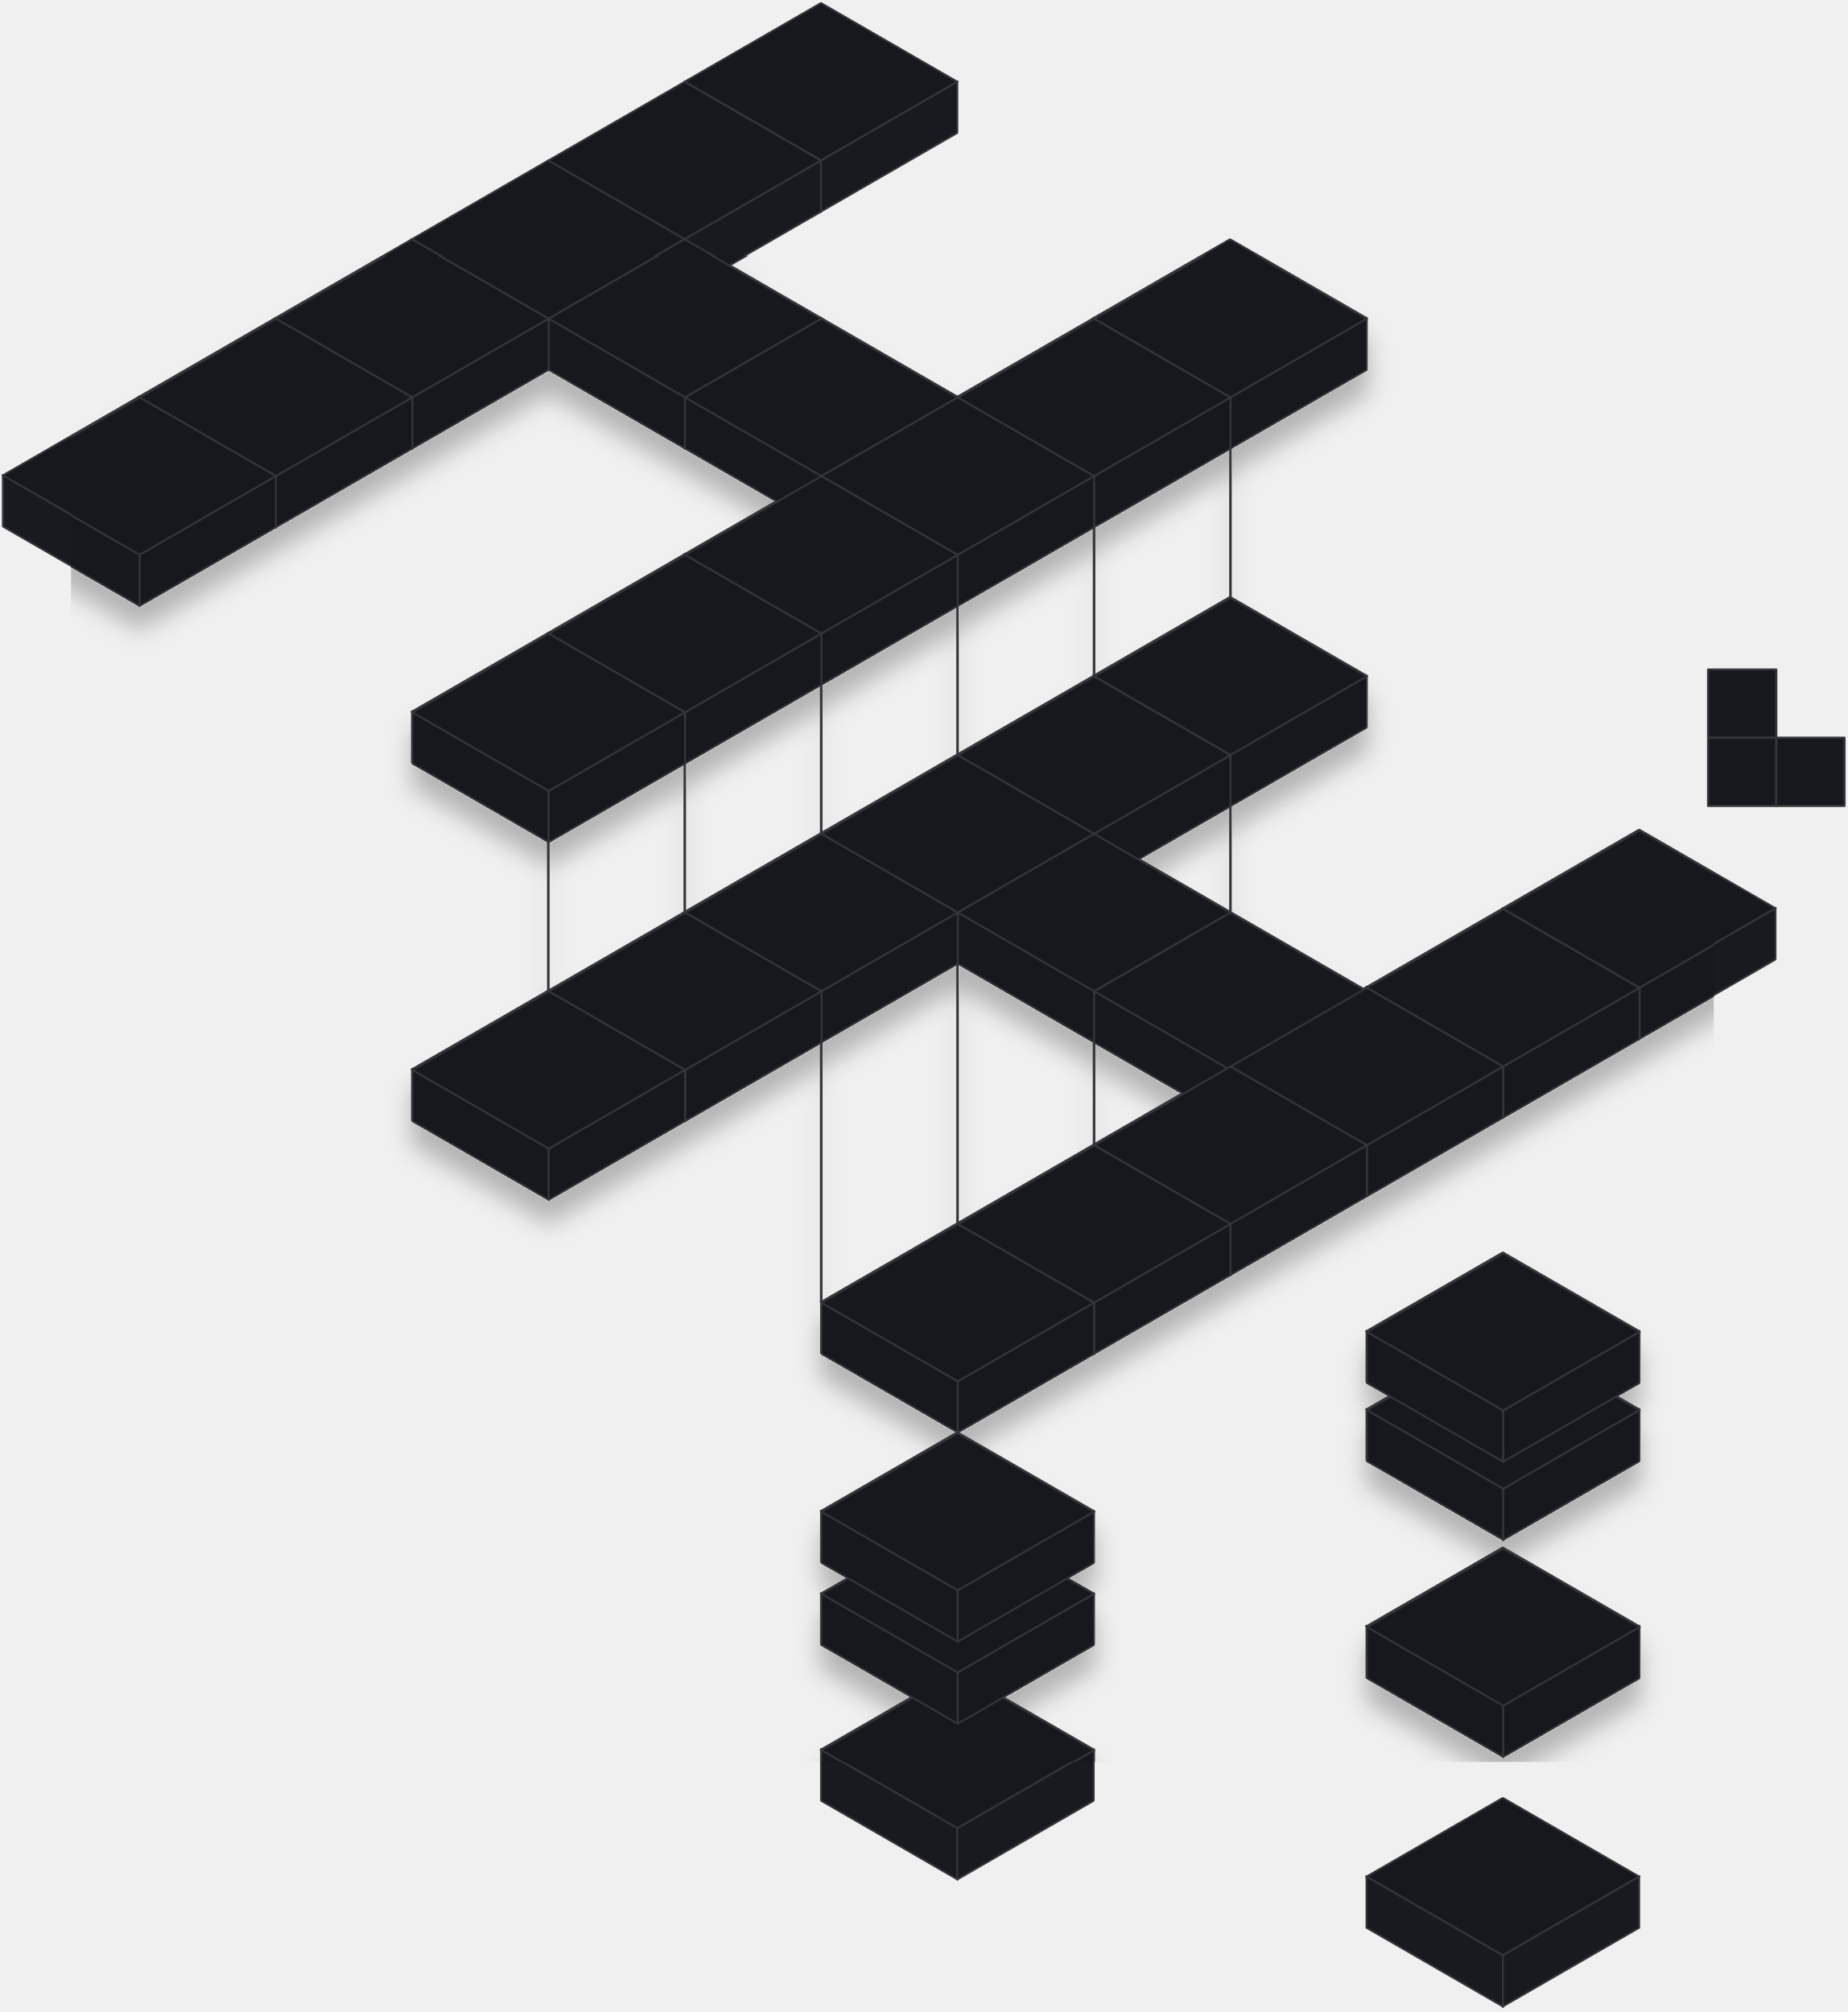
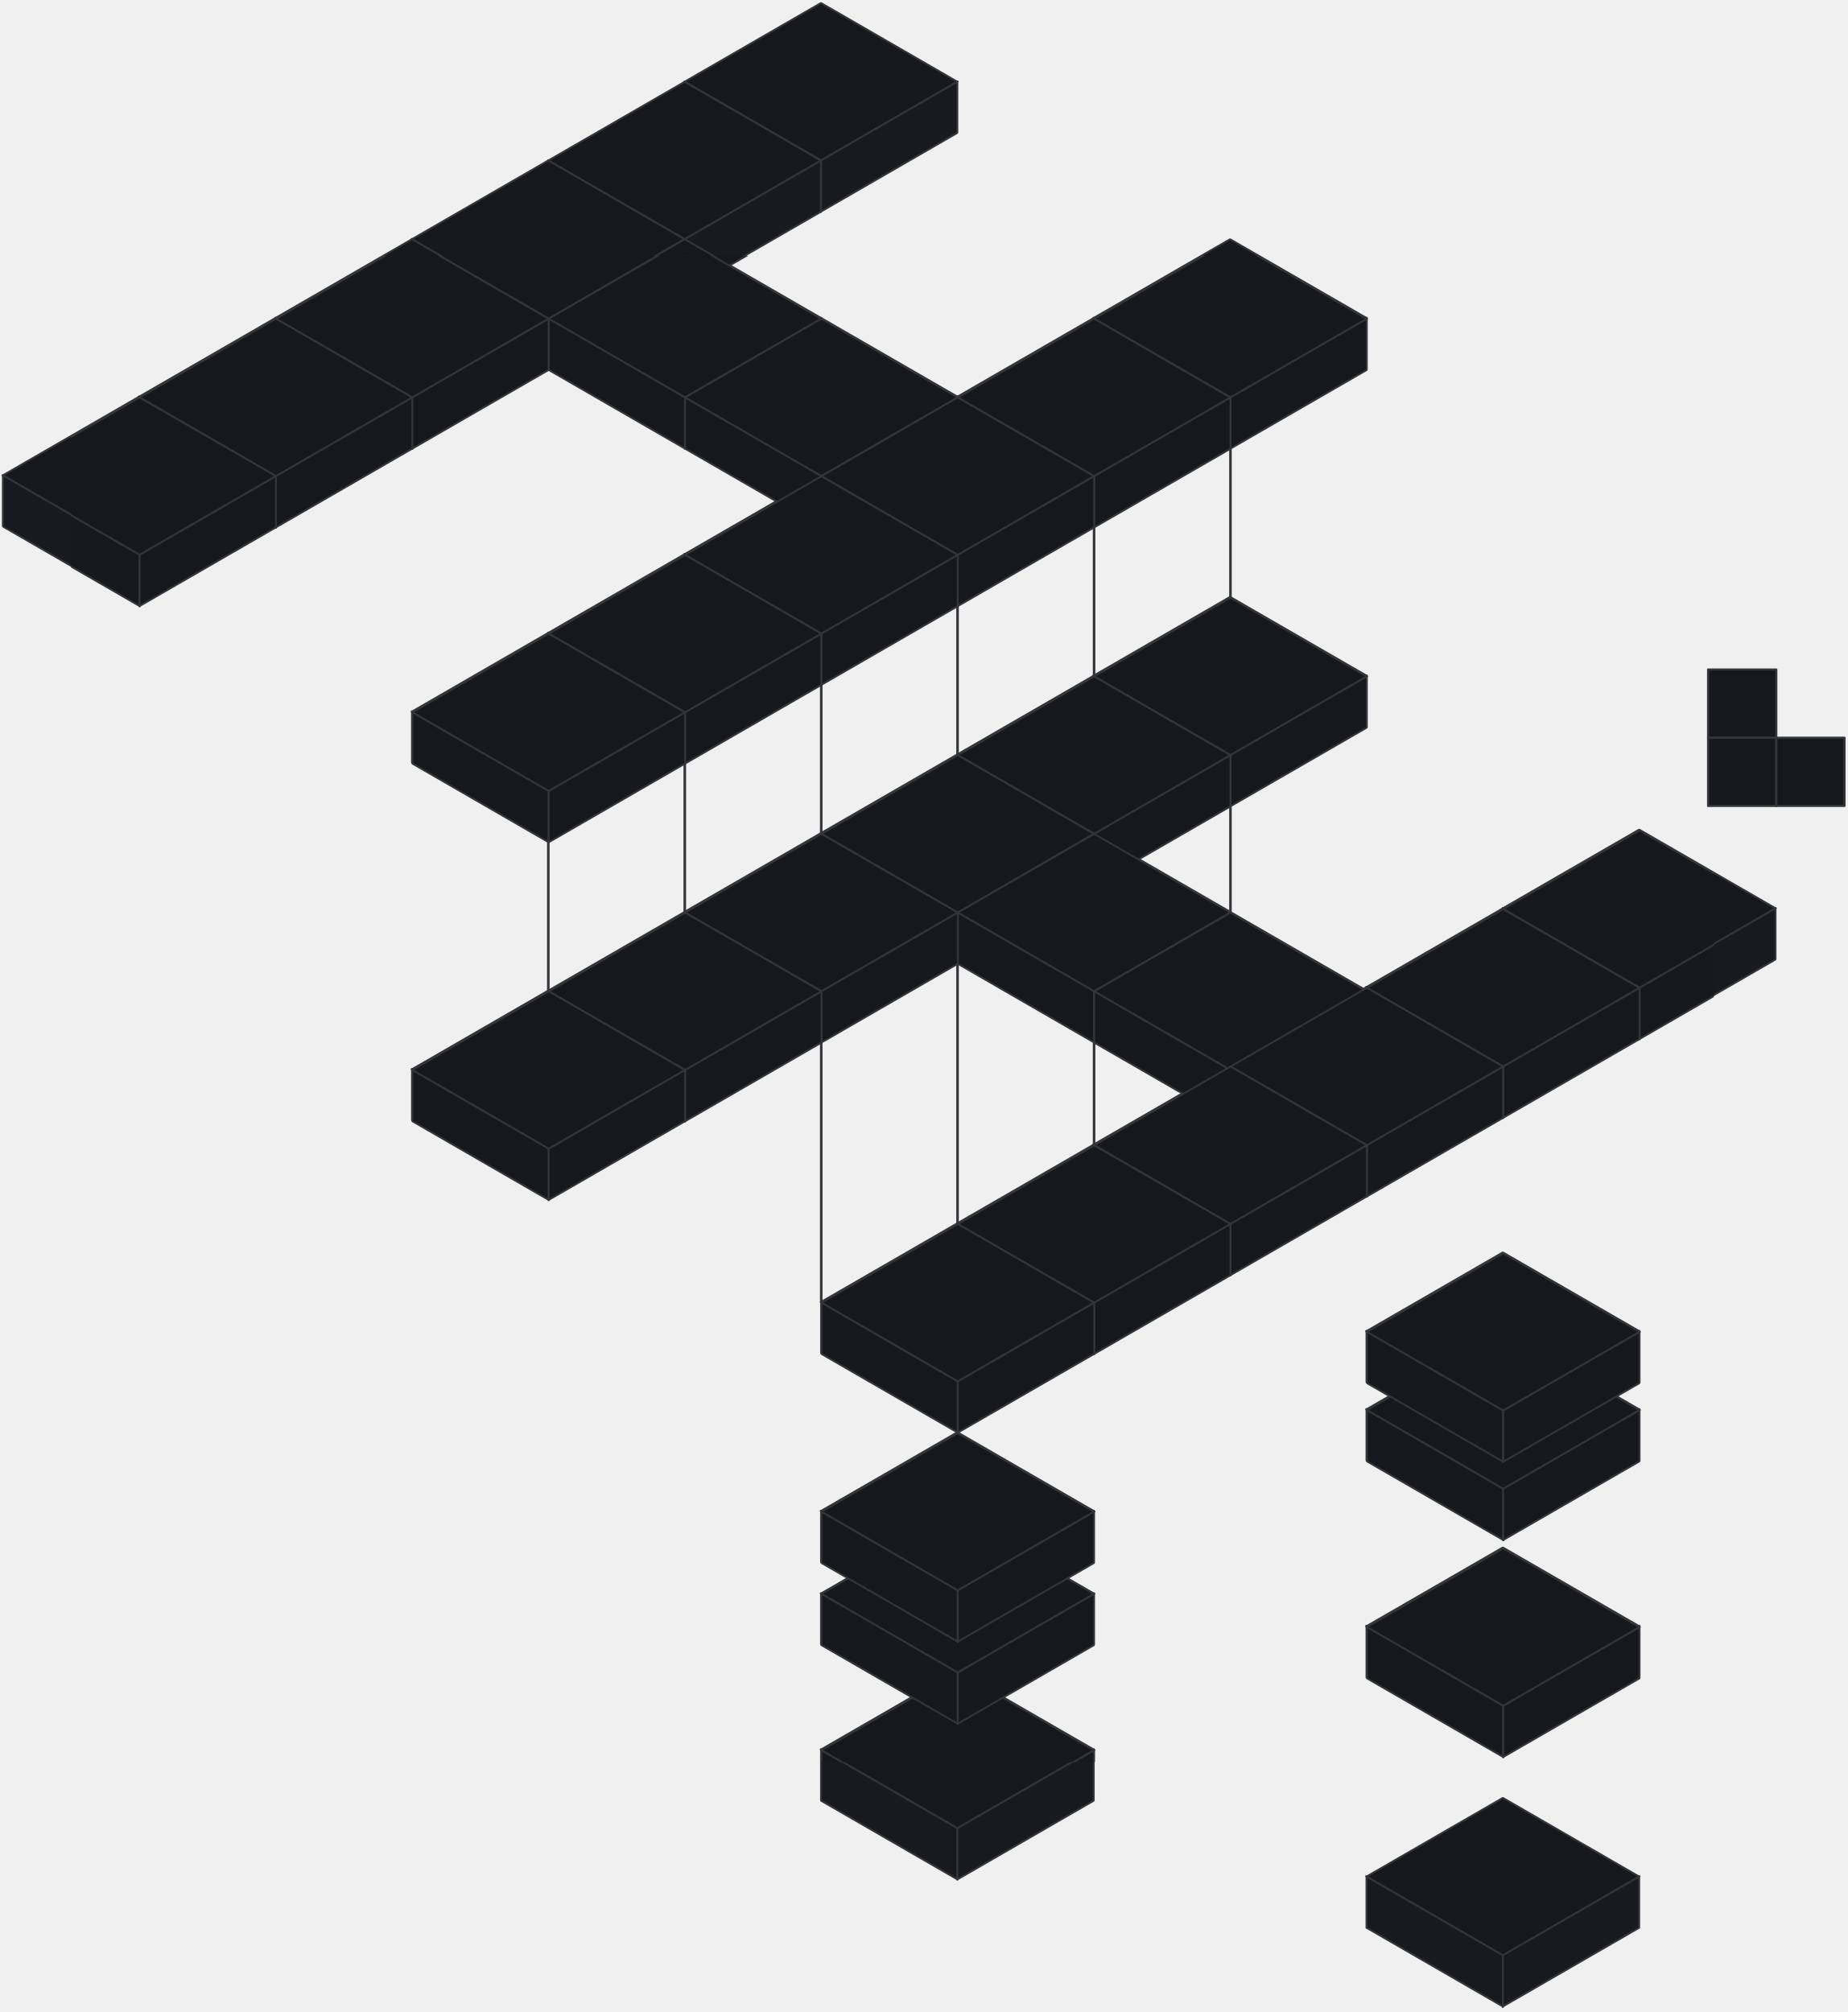
<svg xmlns="http://www.w3.org/2000/svg" width="325" height="354" viewBox="0 0 325 354" fill="none">
  <path d="M312.5 117.801H300.5V129.801H312.5V117.801Z" fill="#16181D" stroke="#333538" stroke-width="0.375" stroke-linejoin="round" />
  <path d="M312.5 129.801H300.5V141.801H312.5V129.801Z" fill="#16181D" stroke="#333538" stroke-width="0.375" stroke-linejoin="round" />
  <path d="M324.5 129.801H312.5V141.801H324.5V129.801Z" fill="#16181D" stroke="#333538" stroke-width="0.375" stroke-linejoin="round" />
  <rect width="27.7" height="27.7" transform="matrix(0.866023 0.500004 -0.866023 0.500004 144.432 0.525391)" fill="#16181D" stroke="#333538" stroke-width="0.375" stroke-linejoin="round" />
  <rect width="27.7" height="9.003" transform="matrix(0.866023 0.500004 0 1 120.445 14.375)" fill="#16181D" stroke="#333538" stroke-width="0.375" stroke-linejoin="round" />
  <rect width="27.7" height="9.003" transform="matrix(0.866023 -0.500004 0 1 144.434 28.2266)" fill="#181A1F" stroke="#333538" stroke-width="0.375" stroke-linejoin="round" />
  <rect width="27.7" height="27.7" transform="matrix(0.866023 0.500004 -0.866023 0.500004 120.441 14.3965)" fill="#16181D" stroke="#333538" stroke-width="0.375" stroke-linejoin="round" />
  <rect width="27.7" height="9.003" transform="matrix(0.866023 0.500004 0 1 96.4551 28.2461)" fill="#16181D" stroke="#333538" stroke-width="0.375" stroke-linejoin="round" />
  <rect width="27.7" height="9.003" transform="matrix(0.866023 -0.500004 0 1 120.441 42.0977)" fill="#181A1F" stroke="#333538" stroke-width="0.375" stroke-linejoin="round" />
  <rect width="27.7" height="27.7" transform="matrix(0.866023 0.500004 -0.866023 0.500004 96.4512 28.2363)" fill="#16181D" stroke="#333538" stroke-width="0.375" stroke-linejoin="round" />
  <rect width="27.7" height="9.003" transform="matrix(0.866023 0.500004 0 1 72.4648 42.0859)" fill="#16181D" stroke="#333538" stroke-width="0.375" stroke-linejoin="round" />
  <rect width="27.7" height="9.003" transform="matrix(0.866023 -0.500004 0 1 96.4512 55.9375)" fill="#16181D" stroke="#333538" stroke-width="0.375" stroke-linejoin="round" />
  <rect width="27.7" height="27.7" transform="matrix(0.866023 0.500004 -0.866023 0.500004 120.445 42.0879)" fill="#16181D" stroke="#333538" stroke-width="0.375" stroke-linejoin="round" />
  <rect width="27.7" height="9.003" transform="matrix(0.866023 0.500004 0 1 96.459 55.9375)" fill="#16181D" stroke="#333538" stroke-width="0.375" stroke-linejoin="round" />
  <rect width="27.7" height="9.003" transform="matrix(0.866023 -0.500004 0 1 120.445 69.7891)" fill="#16181D" stroke="#333538" stroke-width="0.375" stroke-linejoin="round" />
  <rect width="27.7" height="27.7" transform="matrix(0.866023 0.500004 -0.866023 0.500004 144.436 55.9355)" fill="#16181D" stroke="#333538" stroke-width="0.375" stroke-linejoin="round" />
  <rect width="27.7" height="9.003" transform="matrix(0.866023 0.500004 0 1 120.449 69.7852)" fill="#16181D" stroke="#333538" stroke-width="0.375" stroke-linejoin="round" />
  <rect width="27.7" height="9.003" transform="matrix(0.866023 -0.500004 0 1 144.438 83.6367)" fill="#16181D" stroke="#333538" stroke-width="0.375" stroke-linejoin="round" />
  <rect width="27.7" height="27.7" transform="matrix(0.866023 0.500004 -0.866023 0.500004 72.4648 42.0879)" fill="#16181D" stroke="#333538" stroke-width="0.375" stroke-linejoin="round" />
  <rect width="27.7" height="9.003" transform="matrix(0.866023 0.500004 0 1 48.4785 55.9375)" fill="#16181D" stroke="#333538" stroke-width="0.375" stroke-linejoin="round" />
  <rect width="27.7" height="9.003" transform="matrix(0.866023 -0.500004 0 1 72.4668 69.7891)" fill="#16181D" stroke="#333538" stroke-width="0.375" stroke-linejoin="round" />
  <rect width="27.7" height="27.7" transform="matrix(0.866023 0.500004 -0.866023 0.500004 48.4785 55.9355)" fill="#16181D" stroke="#333538" stroke-width="0.375" stroke-linejoin="round" />
  <rect width="27.7" height="9.003" transform="matrix(0.866023 0.500004 0 1 24.4922 69.7852)" fill="#16181D" stroke="#333538" stroke-width="0.375" stroke-linejoin="round" />
  <rect width="27.7" height="9.003" transform="matrix(0.866023 -0.500004 0 1 48.4785 83.6367)" fill="#16181D" stroke="#333538" stroke-width="0.375" stroke-linejoin="round" />
  <rect width="27.7" height="27.7" transform="matrix(0.866023 0.500004 -0.866023 0.500004 24.4883 69.7832)" fill="#16181D" stroke="#333538" stroke-width="0.375" stroke-linejoin="round" />
  <rect width="27.7" height="9.003" transform="matrix(0.866023 0.500004 0 1 0.501953 83.6328)" fill="#181A1F" stroke="#333538" stroke-width="0.375" stroke-linejoin="round" />
  <rect width="27.7" height="9.003" transform="matrix(0.866023 -0.500004 0 1 24.4883 97.4844)" fill="#16181D" stroke="#333538" stroke-width="0.375" stroke-linejoin="round" />
  <path d="M216.443 224.15V78.713" stroke="#333538" stroke-width="0.375" stroke-linejoin="round" />
  <path d="M192.441 227.552V92.178" stroke="#333538" stroke-width="0.375" stroke-linejoin="round" />
  <path d="M168.428 227.548V106.285" stroke="#333538" stroke-width="0.375" stroke-linejoin="round" />
  <path d="M144.441 229.178V120.045" stroke="#333538" stroke-width="0.375" stroke-linejoin="round" />
  <path d="M120.443 160.883V133.797" stroke="#333538" stroke-width="0.375" stroke-linejoin="round" />
  <path d="M96.426 174.98V147.895" stroke="#333538" stroke-width="0.375" stroke-linejoin="round" />
  <rect width="27.7" height="27.7" transform="matrix(0.866023 0.500004 -0.866023 0.500004 216.402 42.0859)" fill="#16181D" stroke="#333538" stroke-width="0.375" stroke-linejoin="round" />
  <rect width="27.7" height="9.003" transform="matrix(0.866023 0.500004 0 1 192.416 55.9375)" fill="#16181D" stroke="#333538" stroke-width="0.375" stroke-linejoin="round" />
  <rect width="27.7" height="9.003" transform="matrix(0.866023 -0.500004 0 1 216.404 69.7871)" fill="#16181D" stroke="#333538" stroke-width="0.375" stroke-linejoin="round" />
  <rect width="27.7" height="27.7" transform="matrix(0.866023 0.500004 -0.866023 0.500004 192.414 55.9473)" fill="#16181D" stroke="#333538" stroke-width="0.375" stroke-linejoin="round" />
  <rect width="27.7" height="9.003" transform="matrix(0.866023 0.500004 0 1 168.428 69.7969)" fill="#333538" stroke="#333538" stroke-width="0.375" stroke-linejoin="round" />
  <rect width="27.7" height="9.003" transform="matrix(0.866023 -0.500004 0 1 192.416 83.6484)" fill="#16181D" stroke="#333538" stroke-width="0.375" stroke-linejoin="round" />
  <rect width="27.7" height="27.7" transform="matrix(0.866023 0.500004 -0.866023 0.500004 168.424 69.7891)" fill="#333538" stroke="#333538" stroke-width="0.375" stroke-linejoin="round" />
  <rect width="27.7" height="9.003" transform="matrix(0.866023 0.500004 0 1 144.438 83.6406)" fill="#333538" stroke="#333538" stroke-width="0.375" stroke-linejoin="round" />
  <rect width="27.7" height="9.003" transform="matrix(0.866023 -0.500004 0 1 168.426 97.4941)" fill="#16181D" stroke="#333538" stroke-width="0.375" stroke-linejoin="round" />
  <rect width="27.7" height="27.7" transform="matrix(0.866023 0.500004 -0.866023 0.500004 144.438 83.6426)" fill="#333538" stroke="#333538" stroke-width="0.375" stroke-linejoin="round" />
  <rect width="27.7" height="9.003" transform="matrix(0.866023 0.500004 0 1 120.451 97.4922)" fill="#333538" stroke="#333538" stroke-width="0.375" stroke-linejoin="round" />
  <rect width="27.7" height="9.003" transform="matrix(0.866023 -0.500004 0 1 144.439 111.344)" fill="#16181D" stroke="#333538" stroke-width="0.375" stroke-linejoin="round" />
  <rect width="27.7" height="27.7" transform="matrix(0.866023 0.500004 -0.866023 0.500004 120.449 97.4961)" fill="#333538" stroke="#333538" stroke-width="0.375" stroke-linejoin="round" />
  <rect width="27.7" height="9.003" transform="matrix(0.866023 0.500004 0 1 96.4629 111.348)" fill="#333538" stroke="#333538" stroke-width="0.375" stroke-linejoin="round" />
  <rect width="27.7" height="9.003" transform="matrix(0.866023 -0.500004 0 1 120.451 125.199)" fill="#16181D" stroke="#333538" stroke-width="0.375" stroke-linejoin="round" />
  <rect width="27.7" height="27.7" transform="matrix(0.866023 0.500004 -0.866023 0.500004 96.4609 111.346)" fill="#333538" stroke="#333538" stroke-width="0.375" stroke-linejoin="round" />
  <rect width="27.7" height="9.003" transform="matrix(0.866023 0.500004 0 1 72.4746 125.195)" fill="#333538" stroke="#333538" stroke-width="0.375" stroke-linejoin="round" />
  <rect width="27.7" height="9.003" transform="matrix(0.866023 -0.500004 0 1 96.4629 139.047)" fill="#16181D" stroke="#333538" stroke-width="0.375" stroke-linejoin="round" />
  <rect width="27.7" height="27.7" transform="matrix(0.866023 0.500004 -0.866023 0.500004 216.408 105.016)" fill="#333538" stroke="#333538" stroke-width="0.375" stroke-linejoin="round" />
  <rect width="27.7" height="9.003" transform="matrix(0.866023 0.500004 0 1 192.422 118.867)" fill="#333538" stroke="#333538" stroke-width="0.375" stroke-linejoin="round" />
  <rect width="27.7" height="9.003" transform="matrix(0.866023 -0.500004 0 1 216.41 132.717)" fill="#16181D" stroke="#333538" stroke-width="0.375" stroke-linejoin="round" />
  <rect width="27.7" height="27.7" transform="matrix(0.866023 0.500004 -0.866023 0.500004 192.418 118.879)" fill="#333538" stroke="#333538" stroke-width="0.375" stroke-linejoin="round" />
  <rect width="27.7" height="9.003" transform="matrix(0.866023 0.500004 0 1 168.432 132.73)" fill="#333538" stroke="#333538" stroke-width="0.375" stroke-linejoin="round" />
  <rect width="27.7" height="9.003" transform="matrix(0.866023 -0.500004 0 1 192.42 146.58)" fill="#16181D" stroke="#333538" stroke-width="0.375" stroke-linejoin="round" />
  <rect width="27.7" height="27.7" transform="matrix(0.866023 0.500004 -0.866023 0.500004 168.428 132.725)" fill="#333538" stroke="#333538" stroke-width="0.375" stroke-linejoin="round" />
  <rect width="27.7" height="9.003" transform="matrix(0.866023 0.500004 0 1 144.441 146.574)" fill="#333538" stroke="#333538" stroke-width="0.375" stroke-linejoin="round" />
  <rect width="27.7" height="9.003" transform="matrix(0.866023 -0.500004 0 1 168.428 160.426)" fill="#333538" stroke="#333538" stroke-width="0.375" stroke-linejoin="round" />
  <rect width="27.7" height="27.7" transform="matrix(0.866023 0.500004 -0.866023 0.500004 192.42 146.572)" fill="#333538" stroke="#333538" stroke-width="0.375" stroke-linejoin="round" />
  <rect width="27.7" height="9.003" transform="matrix(0.866023 0.500004 0 1 168.434 160.422)" fill="#16181D" stroke="#333538" stroke-width="0.375" stroke-linejoin="round" />
  <rect width="27.7" height="9.003" transform="matrix(0.866023 -0.500004 0 1 192.422 174.273)" fill="#333538" stroke="#333538" stroke-width="0.375" stroke-linejoin="round" />
  <rect width="27.7" height="27.7" transform="matrix(0.866023 0.500004 -0.866023 0.500004 216.414 160.434)" fill="#333538" stroke="#333538" stroke-width="0.375" stroke-linejoin="round" />
  <rect width="27.7" height="9.003" transform="matrix(0.866023 0.500004 0 1 192.426 174.285)" fill="#16181D" stroke="#333538" stroke-width="0.375" stroke-linejoin="round" />
  <rect width="27.7" height="9.003" transform="matrix(0.866023 -0.500004 0 1 216.414 188.137)" fill="#333538" stroke="#333538" stroke-width="0.375" stroke-linejoin="round" />
  <rect width="27.7" height="27.7" transform="matrix(0.866023 0.500004 -0.866023 0.500004 144.441 146.572)" fill="#333538" stroke="#333538" stroke-width="0.375" stroke-linejoin="round" />
  <rect width="27.7" height="9.003" transform="matrix(0.866023 0.500004 0 1 120.453 160.422)" fill="#333538" stroke="#333538" stroke-width="0.375" stroke-linejoin="round" />
  <rect width="27.7" height="9.003" transform="matrix(0.866023 -0.500004 0 1 144.441 174.273)" fill="#16181D" stroke="#333538" stroke-width="0.375" stroke-linejoin="round" />
  <rect width="27.7" height="27.7" transform="matrix(0.866023 0.500004 -0.866023 0.500004 120.469 160.434)" fill="#333538" stroke="#333538" stroke-width="0.375" stroke-linejoin="round" />
  <rect width="27.7" height="9.003" transform="matrix(0.866023 0.500004 0 1 96.4824 174.285)" fill="#333538" stroke="#333538" stroke-width="0.375" stroke-linejoin="round" />
  <rect width="27.7" height="9.003" transform="matrix(0.866023 -0.500004 0 1 120.469 188.137)" fill="#16181D" stroke="#333538" stroke-width="0.375" stroke-linejoin="round" />
  <rect width="27.7" height="27.7" transform="matrix(0.866023 0.500004 -0.866023 0.500004 96.4648 174.277)" fill="#333538" stroke="#333538" stroke-width="0.375" stroke-linejoin="round" />
  <rect width="27.7" height="9.003" transform="matrix(0.866023 0.500004 0 1 72.4785 188.129)" fill="#16181D" stroke="#333538" stroke-width="0.375" stroke-linejoin="round" />
  <rect width="27.7" height="9.003" transform="matrix(0.866023 -0.500004 0 1 96.4648 201.977)" fill="#16181D" stroke="#333538" stroke-width="0.375" stroke-linejoin="round" />
  <rect width="27.7" height="27.7" transform="matrix(0.866023 0.500004 -0.866023 0.500004 264.389 316.324)" fill="#16181D" stroke="#333538" stroke-width="0.375" stroke-linejoin="round" />
  <rect width="27.7" height="9.003" transform="matrix(0.866023 0.500004 0 1 240.402 330.176)" fill="#181A1F" stroke="#333538" stroke-width="0.375" stroke-miterlimit="10" />
  <rect width="27.7" height="9.003" transform="matrix(0.866023 -0.500004 0 1 264.389 344.025)" fill="#181A1F" stroke="#333538" stroke-width="0.375" stroke-miterlimit="10" />
  <rect width="27.7" height="27.7" transform="matrix(0.866023 0.500004 -0.866023 0.500004 264.389 272.266)" fill="#16181D" stroke="#333538" stroke-width="0.375" stroke-linejoin="round" />
  <rect width="27.7" height="9.003" transform="matrix(0.866023 0.500004 0 1 240.402 286.117)" fill="#181A1F" stroke="#333538" stroke-width="0.375" stroke-miterlimit="10" />
  <rect width="27.7" height="9.003" transform="matrix(0.866023 -0.500004 0 1 264.389 299.967)" fill="#181A1F" stroke="#333538" stroke-width="0.375" stroke-miterlimit="10" />
  <rect width="27.7" height="27.7" transform="matrix(0.866023 0.500004 -0.866023 0.500004 264.389 234.109)" fill="#333538" stroke="#333538" stroke-width="0.375" stroke-linejoin="round" />
  <rect width="27.7" height="9.003" transform="matrix(0.866023 0.500004 0 1 240.402 247.961)" fill="#333538" stroke="#333538" stroke-width="0.375" stroke-linejoin="round" />
  <rect width="27.7" height="9.003" transform="matrix(0.866023 -0.500004 0 1 264.389 261.812)" fill="#16181D" stroke="#333538" stroke-width="0.375" stroke-linejoin="round" />
  <rect width="27.7" height="27.7" transform="matrix(0.866023 0.500004 -0.866023 0.500004 168.426 293.965)" fill="#16181D" stroke="#333538" stroke-width="0.375" stroke-linejoin="round" />
  <rect width="27.7" height="9.003" transform="matrix(0.866023 0.500004 0 1 144.439 307.816)" fill="#181A1F" stroke="#333538" stroke-width="0.375" stroke-linejoin="round" />
  <rect width="27.7" height="9.003" transform="matrix(0.866023 -0.500004 0 1 168.428 321.668)" fill="#181A1F" stroke="#333538" stroke-width="0.375" stroke-linejoin="round" />
  <rect width="27.7" height="27.7" transform="matrix(0.866023 0.500004 -0.866023 0.500004 168.426 266.516)" fill="#16181D" stroke="#333538" stroke-width="0.375" stroke-linejoin="round" />
  <rect width="27.7" height="9.003" transform="matrix(0.866023 0.500004 0 1 144.439 280.367)" fill="#181A1F" stroke="#333538" stroke-width="0.375" stroke-linejoin="round" />
  <rect width="27.7" height="9.003" transform="matrix(0.866023 -0.500004 0 1 168.428 294.219)" fill="#181A1F" stroke="#333538" stroke-width="0.375" stroke-linejoin="round" />
  <rect width="27.7" height="27.7" transform="matrix(0.866023 0.500004 -0.866023 0.500004 288.377 145.957)" fill="#16181D" stroke="#333538" stroke-width="0.375" stroke-linejoin="round" />
  <rect width="27.7" height="9.003" transform="matrix(0.866023 0.500004 0 1 264.391 159.809)" fill="#333538" stroke="#333538" stroke-width="0.375" stroke-linejoin="round" />
  <rect width="27.7" height="9.003" transform="matrix(0.866023 -0.500004 0 1 288.377 173.66)" fill="#181A1F" stroke="#333538" stroke-width="0.375" stroke-linejoin="round" />
  <rect width="27.7" height="27.7" transform="matrix(0.866023 0.500004 -0.866023 0.500004 264.389 159.818)" fill="#333538" stroke="#333538" stroke-width="0.375" stroke-linejoin="round" />
  <rect width="27.7" height="9.003" transform="matrix(0.866023 0.500004 0 1 240.402 173.668)" fill="#333538" stroke="#333538" stroke-width="0.375" stroke-linejoin="round" />
  <rect width="27.7" height="9.003" transform="matrix(0.866023 -0.500004 0 1 264.389 187.52)" fill="#16181D" stroke="#333538" stroke-width="0.375" stroke-linejoin="round" />
  <rect width="27.7" height="27.7" transform="matrix(0.866023 0.500004 -0.866023 0.500004 264.389 220.348)" fill="#333538" stroke="#333538" stroke-width="0.375" stroke-linejoin="round" />
  <rect width="27.7" height="9.003" transform="matrix(0.866023 0.500004 0 1 240.402 234.199)" fill="#16181D" stroke="#333538" stroke-width="0.375" stroke-linejoin="round" />
  <rect width="27.7" height="9.003" transform="matrix(0.866023 -0.500004 0 1 264.389 248.051)" fill="#16181D" stroke="#333538" stroke-width="0.375" stroke-linejoin="round" />
  <rect width="27.7" height="27.7" transform="matrix(0.866023 0.500004 -0.866023 0.500004 240.398 173.666)" fill="#333538" stroke="#333538" stroke-width="0.375" stroke-linejoin="round" />
  <rect width="27.7" height="9.003" transform="matrix(0.866023 0.500004 0 1 216.412 187.516)" fill="#333538" stroke="#333538" stroke-width="0.375" stroke-linejoin="round" />
  <rect width="27.7" height="9.003" transform="matrix(0.866023 -0.500004 0 1 240.398 201.367)" fill="#16181D" stroke="#333538" stroke-width="0.375" stroke-linejoin="round" />
  <rect width="27.7" height="27.7" transform="matrix(0.866023 0.500004 -0.866023 0.500004 216.412 187.508)" fill="#333538" stroke="#333538" stroke-width="0.375" stroke-linejoin="round" />
  <rect width="27.7" height="9.003" transform="matrix(0.866023 0.500004 0 1 192.426 201.359)" fill="#333538" stroke="#333538" stroke-width="0.375" stroke-linejoin="round" />
  <rect width="27.7" height="9.003" transform="matrix(0.866023 -0.500004 0 1 216.414 215.207)" fill="#16181D" stroke="#333538" stroke-width="0.375" stroke-linejoin="round" />
  <rect width="27.7" height="27.7" transform="matrix(0.866023 0.500004 -0.866023 0.500004 192.426 201.371)" fill="#333538" stroke="#333538" stroke-width="0.375" stroke-linejoin="round" />
  <rect width="27.7" height="9.003" transform="matrix(0.866023 0.500004 0 1 168.439 215.223)" fill="#333538" stroke="#333538" stroke-width="0.375" stroke-linejoin="round" />
  <rect width="27.7" height="9.003" transform="matrix(0.866023 -0.500004 0 1 192.428 229.074)" fill="#16181D" stroke="#333538" stroke-width="0.375" stroke-linejoin="round" />
  <rect width="27.7" height="27.7" transform="matrix(0.866023 0.500004 -0.866023 0.500004 168.436 215.219)" fill="#333538" stroke="#333538" stroke-width="0.375" stroke-linejoin="round" />
  <rect width="27.7" height="9.003" transform="matrix(0.866023 0.500004 0 1 144.449 229.07)" fill="#333538" stroke="#333538" stroke-width="0.375" stroke-linejoin="round" />
  <rect width="27.7" height="9.003" transform="matrix(0.866023 -0.500004 0 1 168.438 242.92)" fill="#16181D" stroke="#333538" stroke-width="0.375" stroke-linejoin="round" />
  <rect width="27.7" height="27.7" transform="matrix(0.866023 0.500004 -0.866023 0.500004 168.428 251.992)" fill="#333538" stroke="#333538" stroke-width="0.375" stroke-linejoin="round" />
  <rect width="27.7" height="9.003" transform="matrix(0.866023 0.500004 0 1 144.441 265.844)" fill="#333538" stroke="#333538" stroke-width="0.375" stroke-linejoin="round" />
  <rect width="27.7" height="9.003" transform="matrix(0.866023 -0.500004 0 1 168.428 279.693)" fill="#16181D" stroke="#333538" stroke-width="0.375" stroke-linejoin="round" />
-   <g clip-path="url(#clip0_2417_306505)" filter="url(#filter0_d_2417_306505)">
+   <g clip-path="url(#clip0_2417_306505)">
    <rect width="27.7" height="9.003" transform="matrix(0.866023 0.500004 0 1 96.5215 28.3906)" fill="#16181D" stroke="#333538" stroke-width="0.375" stroke-linejoin="round" />
    <rect width="27.7" height="9.003" transform="matrix(0.866023 -0.500004 0 1 120.508 42.2422)" fill="#16181D" stroke="#333538" stroke-width="0.375" stroke-linejoin="round" />
    <rect width="27.7" height="27.7" transform="matrix(0.866023 0.500004 -0.866023 0.500004 96.5176 28.3789)" fill="#16181D" stroke="#333538" stroke-width="0.375" stroke-linejoin="round" />
    <rect width="27.7" height="9.003" transform="matrix(0.866023 0.500004 0 1 72.5312 42.2305)" fill="#16181D" stroke="#333538" stroke-width="0.375" stroke-linejoin="round" />
    <rect width="27.7" height="9.003" transform="matrix(0.866023 -0.500004 0 1 96.5176 56.0801)" fill="#16181D" stroke="#333538" stroke-width="0.375" stroke-linejoin="round" />
    <rect width="27.7" height="27.7" transform="matrix(0.866023 0.500004 -0.866023 0.500004 120.512 42.2305)" fill="#16181D" stroke="#333538" stroke-width="0.375" stroke-linejoin="round" />
    <rect width="27.7" height="9.003" transform="matrix(0.866023 0.500004 0 1 96.5254 56.082)" fill="#16181D" stroke="#333538" stroke-width="0.375" stroke-linejoin="round" />
    <rect width="27.7" height="9.003" transform="matrix(0.866023 -0.500004 0 1 120.512 69.9336)" fill="#16181D" stroke="#333538" stroke-width="0.375" stroke-linejoin="round" />
    <rect width="27.7" height="27.7" transform="matrix(0.866023 0.500004 -0.866023 0.500004 144.502 56.0781)" fill="#16181D" stroke="#333538" stroke-width="0.375" stroke-linejoin="round" />
    <rect width="27.7" height="9.003" transform="matrix(0.866023 0.500004 0 1 120.516 69.9297)" fill="#16181D" stroke="#333538" stroke-width="0.375" stroke-linejoin="round" />
    <rect width="27.7" height="9.003" transform="matrix(0.866023 -0.500004 0 1 144.504 83.7812)" fill="#16181D" stroke="#333538" stroke-width="0.375" stroke-linejoin="round" />
    <rect width="27.7" height="27.7" transform="matrix(0.866023 0.500004 -0.866023 0.500004 72.5312 42.2305)" fill="#16181D" stroke="#333538" stroke-width="0.375" stroke-linejoin="round" />
    <rect width="27.7" height="9.003" transform="matrix(0.866023 0.500004 0 1 48.5449 56.082)" fill="#16181D" stroke="#333538" stroke-width="0.375" stroke-linejoin="round" />
    <rect width="27.7" height="9.003" transform="matrix(0.866023 -0.500004 0 1 72.5332 69.9336)" fill="#16181D" stroke="#333538" stroke-width="0.375" stroke-linejoin="round" />
    <rect width="27.7" height="27.7" transform="matrix(0.866023 0.500004 -0.866023 0.500004 48.5449 56.0781)" fill="#16181D" stroke="#333538" stroke-width="0.375" stroke-linejoin="round" />
    <rect width="27.7" height="9.003" transform="matrix(0.866023 0.500004 0 1 24.5586 69.9297)" fill="#16181D" stroke="#333538" stroke-width="0.375" stroke-linejoin="round" />
    <rect width="27.7" height="9.003" transform="matrix(0.866023 -0.500004 0 1 48.5449 83.7812)" fill="#16181D" stroke="#333538" stroke-width="0.375" stroke-linejoin="round" />
    <rect width="27.7" height="27.7" transform="matrix(0.866023 0.500004 -0.866023 0.500004 24.5547 69.9258)" fill="#16181D" stroke="#333538" stroke-width="0.375" stroke-linejoin="round" />
    <rect width="27.7" height="9.003" transform="matrix(0.866023 0.500004 0 1 0.568359 83.7773)" fill="#16181D" stroke="#333538" stroke-width="0.375" stroke-linejoin="round" />
    <rect width="27.7" height="9.003" transform="matrix(0.866023 -0.500004 0 1 24.5566 97.6289)" fill="#16181D" stroke="#333538" stroke-width="0.375" stroke-linejoin="round" />
    <path d="M216.51 224.295V78.857" stroke="#333538" stroke-width="0.375" stroke-linejoin="round" />
    <path d="M192.508 227.696V92.322" stroke="#333538" stroke-width="0.375" stroke-linejoin="round" />
    <path d="M168.494 227.693V106.43" stroke="#333538" stroke-width="0.375" stroke-linejoin="round" />
    <path d="M144.508 229.322V120.189" stroke="#333538" stroke-width="0.375" stroke-linejoin="round" />
    <path d="M120.51 161.027V133.941" stroke="#333538" stroke-width="0.375" stroke-linejoin="round" />
    <path d="M96.492 175.125V148.039" stroke="#333538" stroke-width="0.375" stroke-linejoin="round" />
    <rect width="27.7" height="27.7" transform="matrix(0.866023 0.500004 -0.866023 0.500004 216.469 42.2324)" fill="#16181D" stroke="#333538" stroke-width="0.375" stroke-linejoin="round" />
    <rect width="27.7" height="9.003" transform="matrix(0.866023 0.500004 0 1 192.482 56.082)" fill="#16181D" stroke="#333538" stroke-width="0.375" stroke-linejoin="round" />
    <rect width="27.7" height="9.003" transform="matrix(0.866023 -0.500004 0 1 216.471 69.9336)" fill="#16181D" stroke="#333538" stroke-width="0.375" stroke-linejoin="round" />
    <rect width="27.7" height="27.7" transform="matrix(0.866023 0.500004 -0.866023 0.500004 192.48 56.0918)" fill="#16181D" stroke="#333538" stroke-width="0.375" stroke-linejoin="round" />
    <rect width="27.7" height="9.003" transform="matrix(0.866023 0.500004 0 1 168.494 69.9414)" fill="#16181D" stroke="#333538" stroke-width="0.375" stroke-linejoin="round" />
    <rect width="27.7" height="9.003" transform="matrix(0.866023 -0.500004 0 1 192.482 83.793)" fill="#16181D" stroke="#333538" stroke-width="0.375" stroke-linejoin="round" />
    <rect width="27.7" height="27.7" transform="matrix(0.866023 0.500004 -0.866023 0.500004 168.49 69.9355)" fill="#16181D" stroke="#333538" stroke-width="0.375" stroke-linejoin="round" />
    <rect width="27.7" height="9.003" transform="matrix(0.866023 0.500004 0 1 144.504 83.7871)" fill="#16181D" stroke="#333538" stroke-width="0.375" stroke-linejoin="round" />
    <rect width="27.7" height="9.003" transform="matrix(0.866023 -0.500004 0 1 168.492 97.6406)" fill="#16181D" stroke="#333538" stroke-width="0.375" stroke-linejoin="round" />
    <rect width="27.7" height="27.7" transform="matrix(0.866023 0.500004 -0.866023 0.500004 144.504 83.7891)" fill="#16181D" stroke="#333538" stroke-width="0.375" stroke-linejoin="round" />
    <rect width="27.7" height="9.003" transform="matrix(0.866023 0.500004 0 1 120.518 97.6406)" fill="#16181D" stroke="#333538" stroke-width="0.375" stroke-linejoin="round" />
    <rect width="27.7" height="9.003" transform="matrix(0.866023 -0.500004 0 1 144.506 111.49)" fill="#16181D" stroke="#333538" stroke-width="0.375" stroke-linejoin="round" />
    <rect width="27.7" height="27.7" transform="matrix(0.866023 0.500004 -0.866023 0.500004 120.516 97.6426)" fill="#16181D" stroke="#333538" stroke-width="0.375" stroke-linejoin="round" />
    <rect width="27.7" height="9.003" transform="matrix(0.866023 0.500004 0 1 96.5293 111.492)" fill="#16181D" stroke="#333538" stroke-width="0.375" stroke-linejoin="round" />
    <rect width="27.7" height="9.003" transform="matrix(0.866023 -0.500004 0 1 120.518 125.344)" fill="#16181D" stroke="#333538" stroke-width="0.375" stroke-linejoin="round" />
    <rect width="27.7" height="27.7" transform="matrix(0.866023 0.500004 -0.866023 0.500004 96.5273 111.49)" fill="#16181D" stroke="#333538" stroke-width="0.375" stroke-linejoin="round" />
    <rect width="27.7" height="9.003" transform="matrix(0.866023 0.500004 0 1 72.5391 125.34)" fill="#16181D" stroke="#333538" stroke-width="0.375" stroke-linejoin="round" />
    <rect width="27.7" height="9.003" transform="matrix(0.866023 -0.500004 0 1 96.5293 139.191)" fill="#16181D" stroke="#333538" stroke-width="0.375" stroke-linejoin="round" />
    <rect width="27.7" height="27.7" transform="matrix(0.866023 0.500004 -0.866023 0.500004 216.475 105.158)" fill="#16181D" stroke="#333538" stroke-width="0.375" stroke-linejoin="round" />
    <rect width="27.7" height="9.003" transform="matrix(0.866023 0.500004 0 1 192.488 119.008)" fill="#16181D" stroke="#333538" stroke-width="0.375" stroke-linejoin="round" />
    <rect width="27.7" height="9.003" transform="matrix(0.866023 -0.500004 0 1 216.477 132.859)" fill="#16181D" stroke="#333538" stroke-width="0.375" stroke-linejoin="round" />
    <rect width="27.7" height="27.7" transform="matrix(0.866023 0.500004 -0.866023 0.500004 192.484 119.021)" fill="#16181D" stroke="#333538" stroke-width="0.375" stroke-linejoin="round" />
    <rect width="27.7" height="9.003" transform="matrix(0.866023 0.500004 0 1 168.498 132.871)" fill="#16181D" stroke="#333538" stroke-width="0.375" stroke-linejoin="round" />
    <rect width="27.7" height="9.003" transform="matrix(0.866023 -0.500004 0 1 192.486 146.723)" fill="#16181D" stroke="#333538" stroke-width="0.375" stroke-linejoin="round" />
    <rect width="27.7" height="27.7" transform="matrix(0.866023 0.500004 -0.866023 0.500004 168.494 132.869)" fill="#16181D" stroke="#333538" stroke-width="0.375" stroke-linejoin="round" />
    <rect width="27.7" height="9.003" transform="matrix(0.866023 0.500004 0 1 144.506 146.719)" fill="#16181D" stroke="#333538" stroke-width="0.375" stroke-linejoin="round" />
    <rect width="27.7" height="9.003" transform="matrix(0.866023 -0.500004 0 1 168.494 160.57)" fill="#16181D" stroke="#333538" stroke-width="0.375" stroke-linejoin="round" />
    <rect width="27.7" height="27.7" transform="matrix(0.866023 0.500004 -0.866023 0.500004 192.486 146.717)" fill="#16181D" stroke="#333538" stroke-width="0.375" stroke-linejoin="round" />
    <rect width="27.7" height="9.003" transform="matrix(0.866023 0.500004 0 1 168.5 160.566)" fill="#16181D" stroke="#333538" stroke-width="0.375" stroke-linejoin="round" />
    <rect width="27.7" height="9.003" transform="matrix(0.866023 -0.500004 0 1 192.488 174.418)" fill="#16181D" stroke="#333538" stroke-width="0.375" stroke-linejoin="round" />
    <rect width="27.7" height="27.7" transform="matrix(0.866023 0.500004 -0.866023 0.500004 216.479 160.576)" fill="#16181D" stroke="#333538" stroke-width="0.375" stroke-linejoin="round" />
    <rect width="27.7" height="9.003" transform="matrix(0.866023 0.500004 0 1 192.492 174.426)" fill="#16181D" stroke="#333538" stroke-width="0.375" stroke-linejoin="round" />
    <rect width="27.7" height="9.003" transform="matrix(0.866023 -0.500004 0 1 216.48 188.277)" fill="#16181D" stroke="#333538" stroke-width="0.375" stroke-linejoin="round" />
    <rect width="27.7" height="27.7" transform="matrix(0.866023 0.500004 -0.866023 0.500004 144.51 146.717)" fill="#16181D" stroke="#333538" stroke-width="0.375" stroke-linejoin="round" />
    <rect width="27.7" height="9.003" transform="matrix(0.866023 0.500004 0 1 120.523 160.566)" fill="#16181D" stroke="#333538" stroke-width="0.375" stroke-linejoin="round" />
    <rect width="27.7" height="9.003" transform="matrix(0.866023 -0.500004 0 1 144.512 174.418)" fill="#16181D" stroke="#333538" stroke-width="0.375" stroke-linejoin="round" />
    <rect width="27.7" height="27.7" transform="matrix(0.866023 0.500004 -0.866023 0.500004 120.535 160.576)" fill="#16181D" stroke="#333538" stroke-width="0.375" stroke-linejoin="round" />
    <rect width="27.7" height="9.003" transform="matrix(0.866023 0.500004 0 1 96.5488 174.426)" fill="#16181D" stroke="#333538" stroke-width="0.375" stroke-linejoin="round" />
    <rect width="27.7" height="9.003" transform="matrix(0.866023 -0.500004 0 1 120.535 188.277)" fill="#16181D" stroke="#333538" stroke-width="0.375" stroke-linejoin="round" />
    <rect width="27.7" height="27.7" transform="matrix(0.866023 0.500004 -0.866023 0.500004 96.5312 174.42)" fill="#16181D" stroke="#333538" stroke-width="0.375" stroke-linejoin="round" />
    <rect width="27.7" height="9.003" transform="matrix(0.866023 0.500004 0 1 72.5449 188.27)" fill="#16181D" stroke="#333538" stroke-width="0.375" stroke-linejoin="round" />
    <rect width="27.7" height="9.003" transform="matrix(0.866023 -0.500004 0 1 96.5312 202.117)" fill="#16181D" stroke="#333538" stroke-width="0.375" stroke-linejoin="round" />
    <rect width="27.7" height="27.7" transform="matrix(0.866023 0.500004 -0.866023 0.500004 264.455 234.252)" fill="#16181D" stroke="#333538" stroke-width="0.375" stroke-linejoin="round" />
    <rect width="27.7" height="9.003" transform="matrix(0.866023 0.500004 0 1 240.469 248.102)" fill="#16181D" stroke="#333538" stroke-width="0.375" stroke-linejoin="round" />
    <rect width="27.7" height="9.003" transform="matrix(0.866023 -0.500004 0 1 264.455 261.953)" fill="#16181D" stroke="#333538" stroke-width="0.375" stroke-linejoin="round" />
    <rect width="27.7" height="27.7" transform="matrix(0.866023 0.500004 -0.866023 0.500004 264.455 272.43)" fill="#16181D" stroke="#333538" stroke-width="0.375" stroke-linejoin="round" />
    <rect width="27.7" height="9.003" transform="matrix(0.866023 0.500004 0 1 240.469 286.281)" fill="#16181D" stroke="#333538" stroke-width="0.375" stroke-linejoin="round" />
    <rect width="27.7" height="9.003" transform="matrix(0.866023 -0.500004 0 1 264.455 300.133)" fill="#16181D" stroke="#333538" stroke-width="0.375" stroke-linejoin="round" />
    <rect width="27.7" height="27.7" transform="matrix(0.866023 0.500004 -0.866023 0.500004 168.492 294.105)" fill="#16181D" stroke="#333538" stroke-width="0.375" stroke-linejoin="round" />
    <rect width="27.7" height="9.003" transform="matrix(0.866023 0.500004 0 1 144.506 307.957)" fill="#16181D" stroke="#333538" stroke-width="0.375" stroke-linejoin="round" />
    <rect width="27.7" height="9.003" transform="matrix(0.866023 -0.500004 0 1 168.494 321.809)" fill="#16181D" stroke="#333538" stroke-width="0.375" stroke-linejoin="round" />
    <rect width="27.7" height="27.7" transform="matrix(0.866023 0.500004 -0.866023 0.500004 288.443 146.098)" fill="#16181D" stroke="#333538" stroke-width="0.375" stroke-linejoin="round" />
    <rect width="27.7" height="9.003" transform="matrix(0.866023 0.500004 0 1 264.455 159.949)" fill="#16181D" stroke="#333538" stroke-width="0.375" stroke-linejoin="round" />
    <rect width="27.7" height="9.003" transform="matrix(0.866023 -0.500004 0 1 288.443 173.801)" fill="#16181D" stroke="#333538" stroke-width="0.375" stroke-linejoin="round" />
    <rect width="27.7" height="27.7" transform="matrix(0.866023 0.500004 -0.866023 0.500004 264.455 159.961)" fill="#16181D" stroke="#333538" stroke-width="0.375" stroke-linejoin="round" />
    <rect width="27.7" height="9.003" transform="matrix(0.866023 0.500004 0 1 240.469 173.811)" fill="#16181D" stroke="#333538" stroke-width="0.375" stroke-linejoin="round" />
    <rect width="27.7" height="9.003" transform="matrix(0.866023 -0.500004 0 1 264.455 187.662)" fill="#16181D" stroke="#333538" stroke-width="0.375" stroke-linejoin="round" />
    <rect width="27.7" height="27.7" transform="matrix(0.866023 0.500004 -0.866023 0.500004 264.455 220.49)" fill="#16181D" stroke="#333538" stroke-width="0.375" stroke-linejoin="round" />
    <rect width="27.7" height="9.003" transform="matrix(0.866023 0.500004 0 1 240.469 234.34)" fill="#16181D" stroke="#333538" stroke-width="0.375" stroke-linejoin="round" />
    <rect width="27.7" height="9.003" transform="matrix(0.866023 -0.500004 0 1 264.455 248.191)" fill="#16181D" stroke="#333538" stroke-width="0.375" stroke-linejoin="round" />
    <rect width="27.7" height="27.7" transform="matrix(0.866023 0.500004 -0.866023 0.500004 240.465 173.809)" fill="#16181D" stroke="#333538" stroke-width="0.375" stroke-linejoin="round" />
    <rect width="27.7" height="9.003" transform="matrix(0.866023 0.500004 0 1 216.479 187.66)" fill="#16181D" stroke="#333538" stroke-width="0.375" stroke-linejoin="round" />
    <rect width="27.7" height="9.003" transform="matrix(0.866023 -0.500004 0 1 240.465 201.512)" fill="#16181D" stroke="#333538" stroke-width="0.375" stroke-linejoin="round" />
    <rect width="27.7" height="27.7" transform="matrix(0.866023 0.500004 -0.866023 0.500004 216.479 187.65)" fill="#16181D" stroke="#333538" stroke-width="0.375" stroke-linejoin="round" />
    <rect width="27.7" height="9.003" transform="matrix(0.866023 0.500004 0 1 192.492 201.5)" fill="#16181D" stroke="#333538" stroke-width="0.375" stroke-linejoin="round" />
    <rect width="27.7" height="9.003" transform="matrix(0.866023 -0.500004 0 1 216.48 215.352)" fill="#16181D" stroke="#333538" stroke-width="0.375" stroke-linejoin="round" />
    <rect width="27.7" height="27.7" transform="matrix(0.866023 0.500004 -0.866023 0.500004 192.49 201.512)" fill="#16181D" stroke="#333538" stroke-width="0.375" stroke-linejoin="round" />
    <rect width="27.7" height="9.003" transform="matrix(0.866023 0.500004 0 1 168.504 215.363)" fill="#16181D" stroke="#333538" stroke-width="0.375" stroke-linejoin="round" />
    <rect width="27.7" height="9.003" transform="matrix(0.866023 -0.500004 0 1 192.492 229.215)" fill="#16181D" stroke="#333538" stroke-width="0.375" stroke-linejoin="round" />
    <rect width="27.7" height="27.7" transform="matrix(0.866023 0.500004 -0.866023 0.500004 168.5 215.359)" fill="#16181D" stroke="#333538" stroke-width="0.375" stroke-linejoin="round" />
    <rect width="27.7" height="9.003" transform="matrix(0.866023 0.500004 0 1 144.514 229.211)" fill="#16181D" stroke="#333538" stroke-width="0.375" stroke-linejoin="round" />
    <rect width="27.7" height="9.003" transform="matrix(0.866023 -0.500004 0 1 168.502 243.061)" fill="#16181D" stroke="#333538" stroke-width="0.375" stroke-linejoin="round" />
    <rect width="27.7" height="27.7" transform="matrix(0.866023 0.500004 -0.866023 0.500004 168.492 266.578)" fill="#16181D" stroke="#333538" stroke-width="0.375" stroke-linejoin="round" />
    <rect width="27.7" height="9.003" transform="matrix(0.866023 0.500004 0 1 144.506 280.43)" fill="#16181D" stroke="#333538" stroke-width="0.375" stroke-linejoin="round" />
    <rect width="27.7" height="9.003" transform="matrix(0.866023 -0.500004 0 1 168.492 294.279)" fill="#16181D" stroke="#333538" stroke-width="0.375" stroke-linejoin="round" />
    <rect width="27.7" height="27.7" transform="matrix(0.866023 0.500004 -0.866023 0.500004 168.492 252.133)" fill="#16181D" stroke="#333538" stroke-width="0.375" stroke-linejoin="round" />
    <rect width="27.7" height="9.003" transform="matrix(0.866023 0.500004 0 1 144.506 265.984)" fill="#16181D" stroke="#333538" stroke-width="0.375" stroke-linejoin="round" />
    <rect width="27.7" height="9.003" transform="matrix(0.866023 -0.500004 0 1 168.492 279.834)" fill="#16181D" stroke="#333538" stroke-width="0.375" stroke-linejoin="round" />
  </g>
  <defs>
-     <filter id="filter0_d_2417_306505" x="8.5" y="45" width="297" height="273" filterUnits="userSpaceOnUse" color-interpolation-filters="sRGB">
-       <feFlood flood-opacity="0" result="BackgroundImageFix" />
-       <feColorMatrix in="SourceAlpha" type="matrix" values="0 0 0 0 0 0 0 0 0 0 0 0 0 0 0 0 0 0 127 0" result="hardAlpha" />
-       <feOffset dy="4" />
-       <feGaussianBlur stdDeviation="2" />
-       <feComposite in2="hardAlpha" operator="out" />
-       <feColorMatrix type="matrix" values="0 0 0 0 0 0 0 0 0 0 0 0 0 0 0 0 0 0 0.25 0" />
-       <feBlend mode="normal" in2="BackgroundImageFix" result="effect1_dropShadow_2417_306505" />
-       <feBlend mode="normal" in="SourceGraphic" in2="effect1_dropShadow_2417_306505" result="shape" />
-     </filter>
    <clipPath id="clip0_2417_306505">
      <rect width="289" height="265" fill="white" transform="translate(12.5 45)" />
    </clipPath>
  </defs>
</svg>
